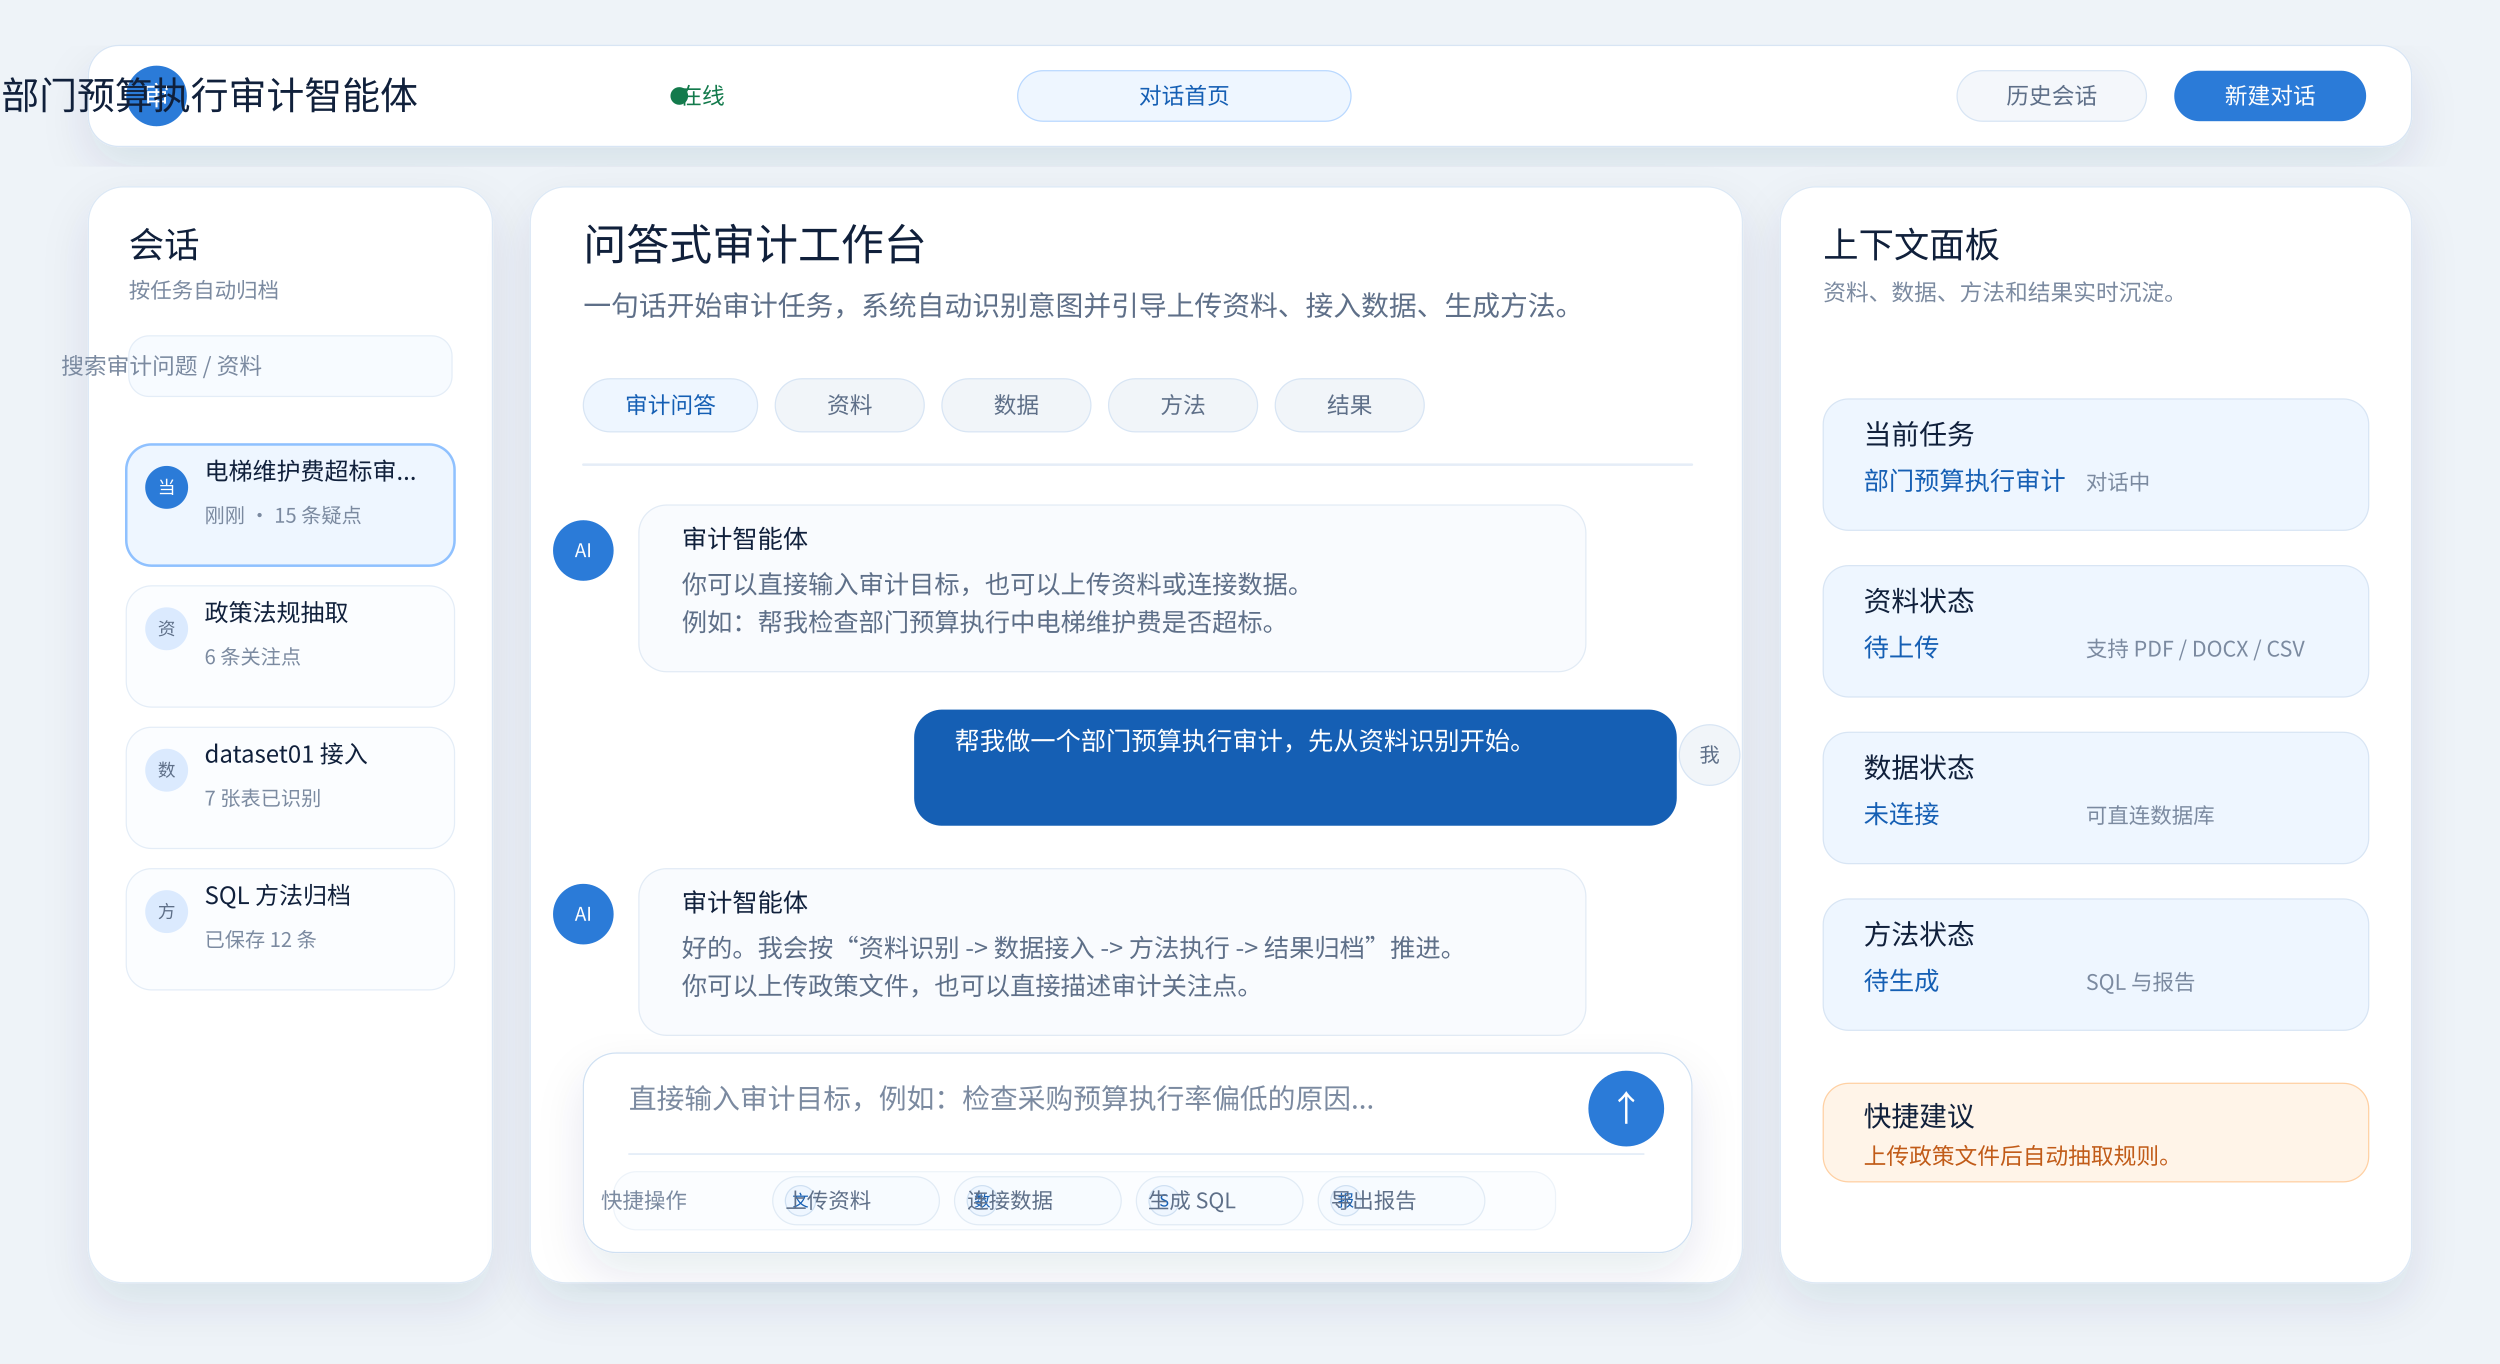
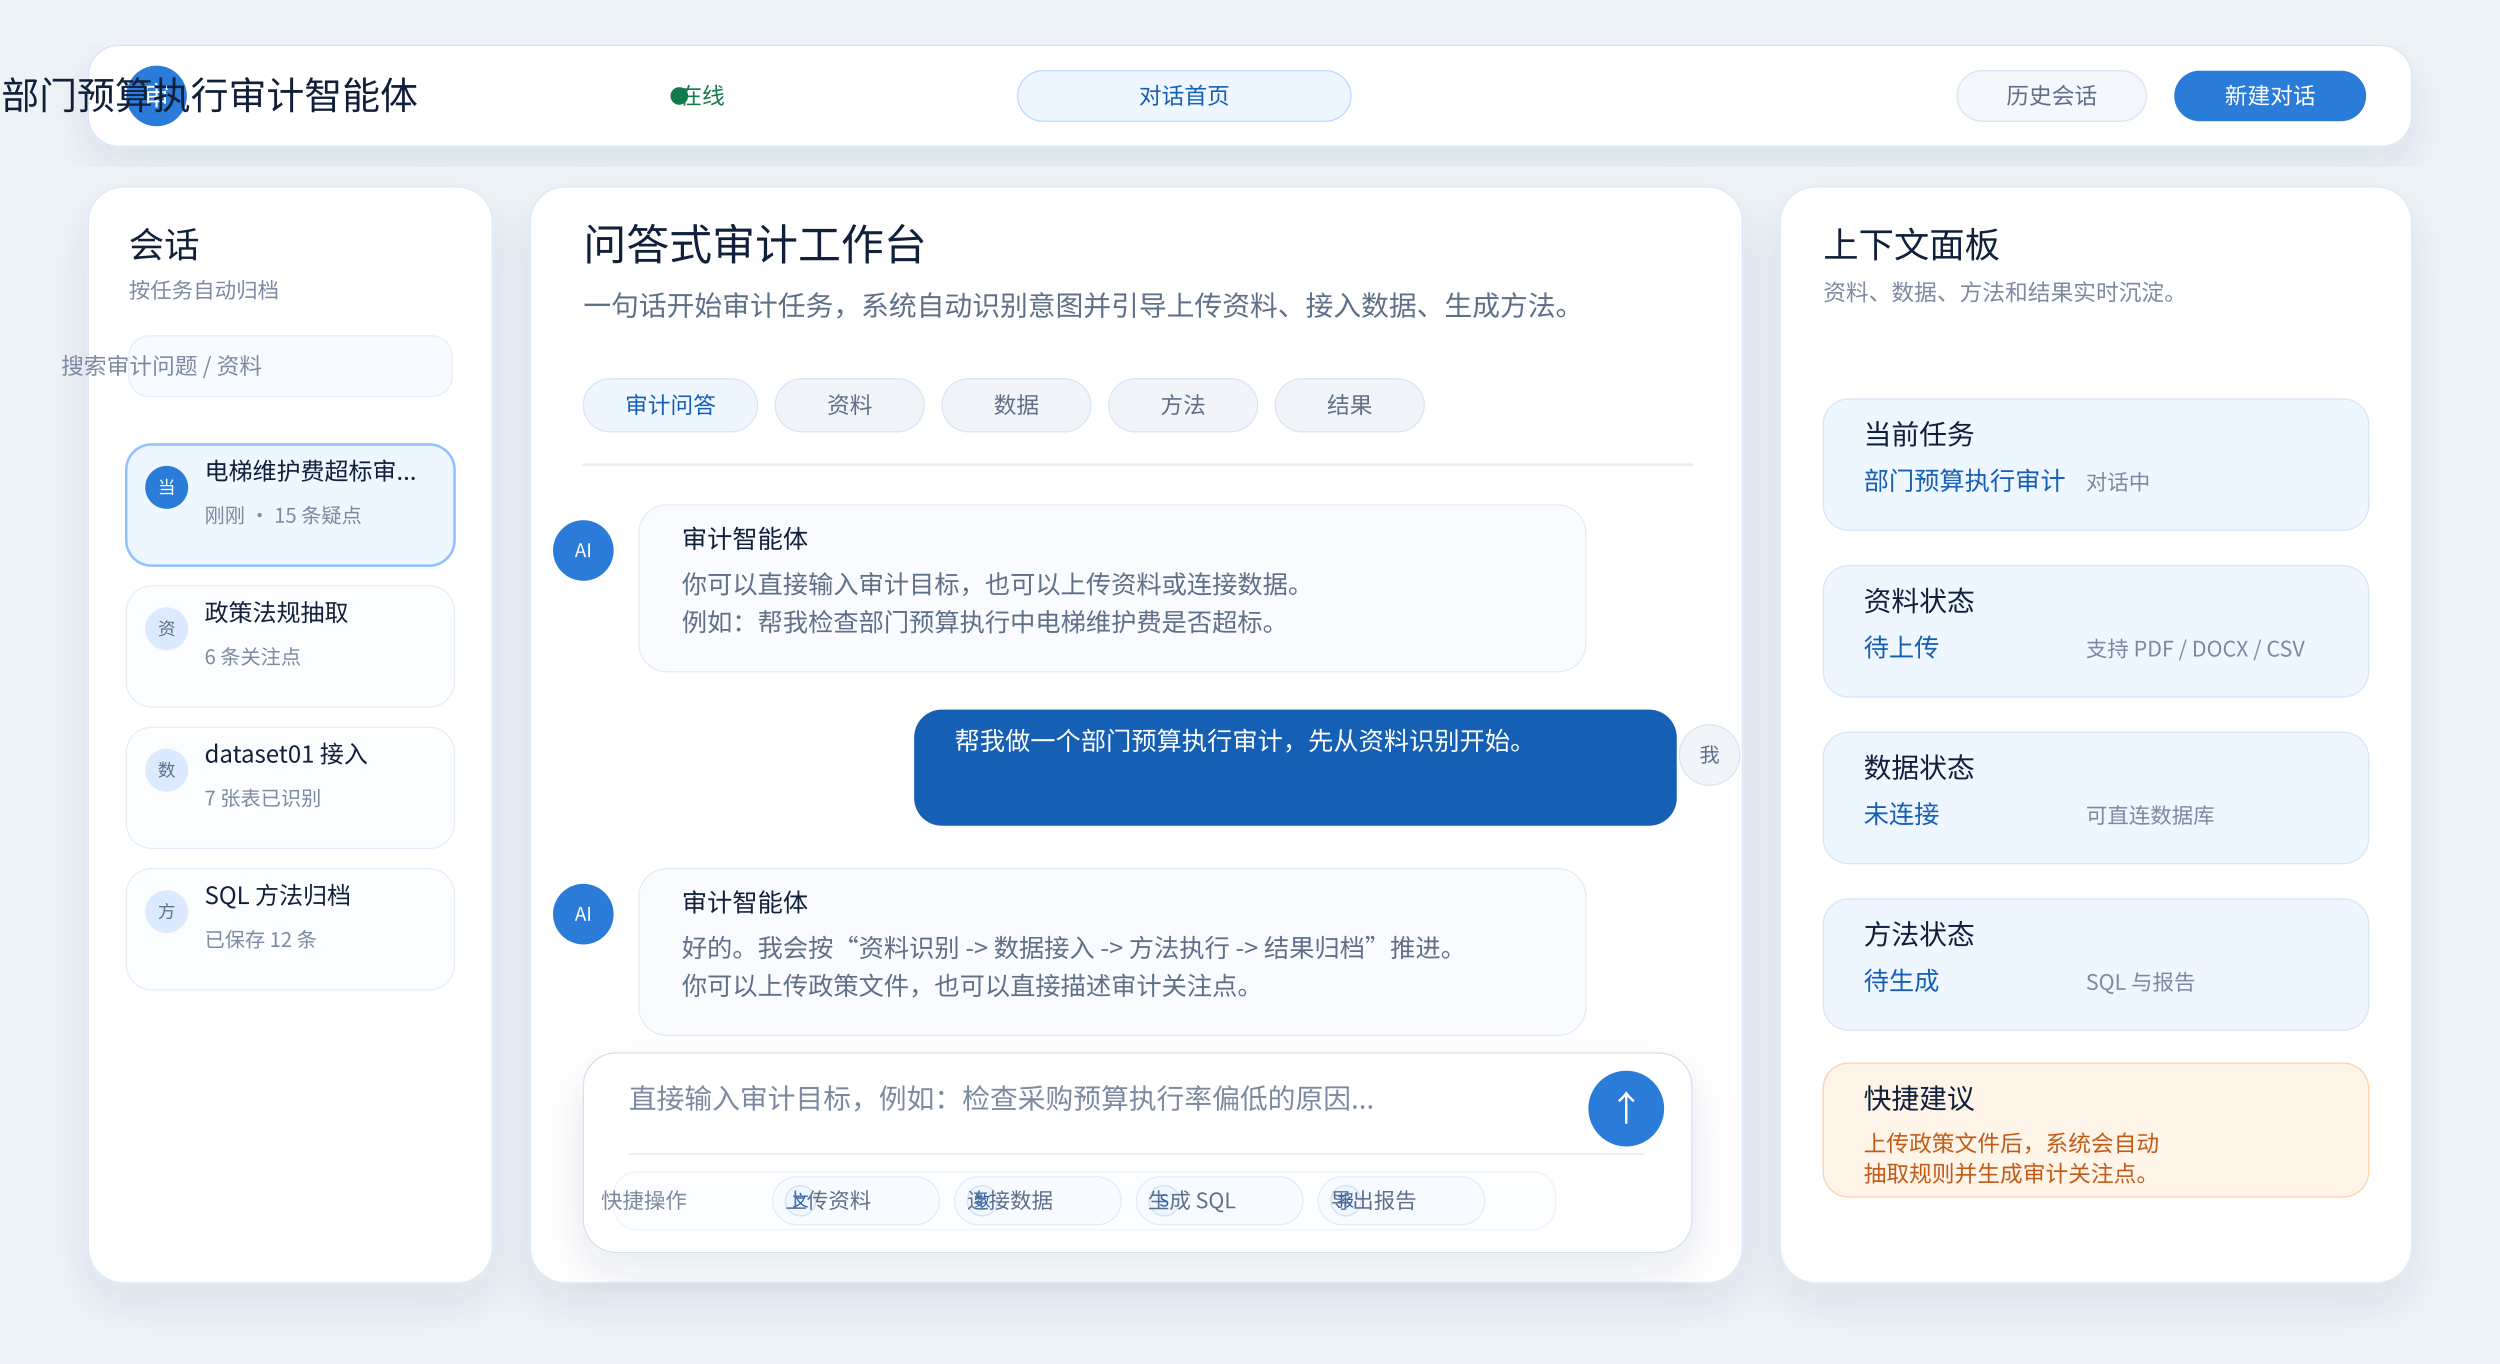
<svg xmlns="http://www.w3.org/2000/svg" width="1980" height="1080" viewBox="0 0 1980 1080" fill="none">
  <defs>
    <filter id="shadow" x="-20%" y="-20%" width="140%" height="140%">
      <feDropShadow dx="0" dy="16" stdDeviation="18" flood-color="#15345b" flood-opacity="0.10" />
    </filter>
  </defs>
  <rect width="1980" height="1080" fill="#eef3f8" />
  <rect x="70" y="36" width="1840" height="80" rx="24" fill="#ffffff" stroke="#d8e5f4" stroke-width="1" filter="url(#shadow)" />
  <circle cx="124" cy="76" r="24" fill="#2b7bd8" />
  <text x="124" y="76" fill="#ffffff" font-size="21" font-family="WenQuanYi Micro Hei, Noto Sans CJK SC, Microsoft YaHei, Arial, sans-serif" text-anchor="middle" dominant-baseline="middle">审</text>
  <text x="166" y="76" fill="#10203b" font-size="30" font-family="WenQuanYi Micro Hei, Noto Sans CJK SC, Microsoft YaHei, Arial, sans-serif" text-anchor="middle" dominant-baseline="middle">部门预算执行审计智能体</text>
  <circle cx="538" cy="76" r="7" fill="#137a4c" />
  <text x="556" y="76" fill="#137a4c" font-size="18" font-family="WenQuanYi Micro Hei, Noto Sans CJK SC, Microsoft YaHei, Arial, sans-serif" text-anchor="middle" dominant-baseline="middle">在线</text>
  <rect x="806" y="56" width="264" height="40" rx="20" fill="#eef6ff" stroke="#b9d8ff" stroke-width="1" />
  <text x="938" y="76" fill="#155fb4" font-size="18" font-family="WenQuanYi Micro Hei, Noto Sans CJK SC, Microsoft YaHei, Arial, sans-serif" text-anchor="middle" dominant-baseline="middle">对话首页</text>
  <rect x="1550" y="56" width="150" height="40" rx="20" fill="#f4f7fb" stroke="#d8e5f4" stroke-width="1" />
  <text x="1625" y="76" fill="#5e6f88" font-size="18" font-family="WenQuanYi Micro Hei, Noto Sans CJK SC, Microsoft YaHei, Arial, sans-serif" text-anchor="middle" dominant-baseline="middle">历史会话</text>
  <rect x="1722" y="56" width="152" height="40" rx="20" fill="#2b7bd8" />
  <text x="1798" y="76" fill="#ffffff" font-size="18" font-family="WenQuanYi Micro Hei, Noto Sans CJK SC, Microsoft YaHei, Arial, sans-serif" text-anchor="middle" dominant-baseline="middle">新建对话</text>
  <rect x="70" y="148" width="320" height="868" rx="28" fill="#ffffff" stroke="#dce8f5" stroke-width="1" filter="url(#shadow)" />
  <rect x="420" y="148" width="960" height="868" rx="28" fill="#ffffff" stroke="#dce8f5" stroke-width="1" filter="url(#shadow)" />
  <rect x="1410" y="148" width="500" height="868" rx="28" fill="#ffffff" stroke="#dce8f5" stroke-width="1" filter="url(#shadow)" />
  <text x="102" y="204" fill="#10203b" font-size="28" font-family="WenQuanYi Micro Hei, Noto Sans CJK SC, Microsoft YaHei, Arial, sans-serif" text-anchor="start" dominant-baseline="auto">会话</text>
  <text x="102" y="236" fill="#7b8aa0" font-size="17" font-family="WenQuanYi Micro Hei, Noto Sans CJK SC, Microsoft YaHei, Arial, sans-serif" text-anchor="start" dominant-baseline="auto">按任务自动归档</text>
  <rect x="102" y="266" width="256" height="48" rx="16" fill="#f7fbff" stroke="#e4edf7" stroke-width="1" />
  <text x="128" y="290" fill="#7b8aa0" font-size="18" font-family="WenQuanYi Micro Hei, Noto Sans CJK SC, Microsoft YaHei, Arial, sans-serif" text-anchor="middle" dominant-baseline="middle">搜索审计问题 / 资料</text>
  <rect x="100" y="352" width="260" height="96" rx="20" fill="#eef6ff" stroke="#8fc1ff" stroke-width="2" />
  <circle cx="132" cy="386" r="17" fill="#2b7bd8" />
  <text x="132" y="386" fill="#ffffff" font-size="14" font-family="WenQuanYi Micro Hei, Noto Sans CJK SC, Microsoft YaHei, Arial, sans-serif" text-anchor="middle" dominant-baseline="middle">当</text>
  <text x="162" y="380" fill="#10203b" font-size="19" font-family="WenQuanYi Micro Hei, Noto Sans CJK SC, Microsoft YaHei, Arial, sans-serif" text-anchor="start" dominant-baseline="auto">电梯维护费超标审...</text>
  <text x="162" y="414" fill="#7b8aa0" font-size="16" font-family="WenQuanYi Micro Hei, Noto Sans CJK SC, Microsoft YaHei, Arial, sans-serif" text-anchor="start" dominant-baseline="auto">刚刚 · 15 条疑点</text>
  <rect x="100" y="464" width="260" height="96" rx="20" fill="#fbfdff" stroke="#e4edf7" stroke-width="1" />
  <circle cx="132" cy="498" r="17" fill="#dbeafe" />
  <text x="132" y="498" fill="#5e6f88" font-size="14" font-family="WenQuanYi Micro Hei, Noto Sans CJK SC, Microsoft YaHei, Arial, sans-serif" text-anchor="middle" dominant-baseline="middle">资</text>
  <text x="162" y="492" fill="#10203b" font-size="19" font-family="WenQuanYi Micro Hei, Noto Sans CJK SC, Microsoft YaHei, Arial, sans-serif" text-anchor="start" dominant-baseline="auto">政策法规抽取</text>
  <text x="162" y="526" fill="#7b8aa0" font-size="16" font-family="WenQuanYi Micro Hei, Noto Sans CJK SC, Microsoft YaHei, Arial, sans-serif" text-anchor="start" dominant-baseline="auto">6 条关注点</text>
  <rect x="100" y="576" width="260" height="96" rx="20" fill="#fbfdff" stroke="#e4edf7" stroke-width="1" />
  <circle cx="132" cy="610" r="17" fill="#dbeafe" />
  <text x="132" y="610" fill="#5e6f88" font-size="14" font-family="WenQuanYi Micro Hei, Noto Sans CJK SC, Microsoft YaHei, Arial, sans-serif" text-anchor="middle" dominant-baseline="middle">数</text>
  <text x="162" y="604" fill="#10203b" font-size="19" font-family="WenQuanYi Micro Hei, Noto Sans CJK SC, Microsoft YaHei, Arial, sans-serif" text-anchor="start" dominant-baseline="auto">dataset01 接入</text>
  <text x="162" y="638" fill="#7b8aa0" font-size="16" font-family="WenQuanYi Micro Hei, Noto Sans CJK SC, Microsoft YaHei, Arial, sans-serif" text-anchor="start" dominant-baseline="auto">7 张表已识别</text>
  <rect x="100" y="688" width="260" height="96" rx="20" fill="#fbfdff" stroke="#e4edf7" stroke-width="1" />
  <circle cx="132" cy="722" r="17" fill="#dbeafe" />
  <text x="132" y="722" fill="#5e6f88" font-size="14" font-family="WenQuanYi Micro Hei, Noto Sans CJK SC, Microsoft YaHei, Arial, sans-serif" text-anchor="middle" dominant-baseline="middle">方</text>
  <text x="162" y="716" fill="#10203b" font-size="19" font-family="WenQuanYi Micro Hei, Noto Sans CJK SC, Microsoft YaHei, Arial, sans-serif" text-anchor="start" dominant-baseline="auto">SQL 方法归档</text>
  <text x="162" y="750" fill="#7b8aa0" font-size="16" font-family="WenQuanYi Micro Hei, Noto Sans CJK SC, Microsoft YaHei, Arial, sans-serif" text-anchor="start" dominant-baseline="auto">已保存 12 条</text>
  <text x="462" y="206" fill="#10203b" font-size="34" font-family="WenQuanYi Micro Hei, Noto Sans CJK SC, Microsoft YaHei, Arial, sans-serif" text-anchor="start" dominant-baseline="auto">问答式审计工作台</text>
  <text x="462" y="250" fill="#5e6f88" font-size="22" font-family="WenQuanYi Micro Hei, Noto Sans CJK SC, Microsoft YaHei, Arial, sans-serif" text-anchor="start" dominant-baseline="auto">一句话开始审计任务，系统自动识别意图并引导上传资料、接入数据、生成方法。</text>
  <rect x="462" y="300" width="138" height="42" rx="21" fill="#eef6ff" stroke="#d8e5f4" stroke-width="1" />
  <text x="531" y="321" fill="#155fb4" font-size="18" font-family="WenQuanYi Micro Hei, Noto Sans CJK SC, Microsoft YaHei, Arial, sans-serif" text-anchor="middle" dominant-baseline="middle">审计问答</text>
  <rect x="614" y="300" width="118" height="42" rx="21" fill="#f1f5f9" stroke="#d8e5f4" stroke-width="1" />
  <text x="673" y="321" fill="#5e6f88" font-size="18" font-family="WenQuanYi Micro Hei, Noto Sans CJK SC, Microsoft YaHei, Arial, sans-serif" text-anchor="middle" dominant-baseline="middle">资料</text>
  <rect x="746" y="300" width="118" height="42" rx="21" fill="#f1f5f9" stroke="#d8e5f4" stroke-width="1" />
  <text x="805" y="321" fill="#5e6f88" font-size="18" font-family="WenQuanYi Micro Hei, Noto Sans CJK SC, Microsoft YaHei, Arial, sans-serif" text-anchor="middle" dominant-baseline="middle">数据</text>
  <rect x="878" y="300" width="118" height="42" rx="21" fill="#f1f5f9" stroke="#d8e5f4" stroke-width="1" />
  <text x="937" y="321" fill="#5e6f88" font-size="18" font-family="WenQuanYi Micro Hei, Noto Sans CJK SC, Microsoft YaHei, Arial, sans-serif" text-anchor="middle" dominant-baseline="middle">方法</text>
  <rect x="1010" y="300" width="118" height="42" rx="21" fill="#f1f5f9" stroke="#d8e5f4" stroke-width="1" />
  <text x="1069" y="321" fill="#5e6f88" font-size="18" font-family="WenQuanYi Micro Hei, Noto Sans CJK SC, Microsoft YaHei, Arial, sans-serif" text-anchor="middle" dominant-baseline="middle">结果</text>
  <line x1="462" y1="368" x2="1340" y2="368" stroke="#e5edf7" stroke-width="2" stroke-linecap="round" />
  <text x="1444" y="204" fill="#10203b" font-size="28" font-family="WenQuanYi Micro Hei, Noto Sans CJK SC, Microsoft YaHei, Arial, sans-serif" text-anchor="start" dominant-baseline="auto">上下文面板</text>
  <text x="1444" y="238" fill="#7b8aa0" font-size="18" font-family="WenQuanYi Micro Hei, Noto Sans CJK SC, Microsoft YaHei, Arial, sans-serif" text-anchor="start" dominant-baseline="auto">资料、数据、方法和结果实时沉淀。</text>
  <circle cx="462" cy="436" r="24" fill="#2b7bd8" />
  <text x="462" y="436" fill="#ffffff" font-size="15" font-family="WenQuanYi Micro Hei, Noto Sans CJK SC, Microsoft YaHei, Arial, sans-serif" text-anchor="middle" dominant-baseline="middle">AI</text>
  <rect x="506" y="400" width="750" height="132" rx="22" fill="#f9fbfe" stroke="#e2ebf5" stroke-width="1" />
  <text x="540" y="434" fill="#10203b" font-size="20" font-family="WenQuanYi Micro Hei, Noto Sans CJK SC, Microsoft YaHei, Arial, sans-serif" text-anchor="start" dominant-baseline="auto">审计智能体</text>
  <text x="540" y="470" fill="#5e6f88" font-size="20" font-family="WenQuanYi Micro Hei, Noto Sans CJK SC, Microsoft YaHei, Arial, sans-serif" text-anchor="start" dominant-baseline="auto">你可以直接输入审计目标，也可以上传资料或连接数据。</text>
  <text x="540" y="500" fill="#5e6f88" font-size="20" font-family="WenQuanYi Micro Hei, Noto Sans CJK SC, Microsoft YaHei, Arial, sans-serif" text-anchor="start" dominant-baseline="auto">例如：帮我检查部门预算执行中电梯维护费是否超标。</text>
  <rect x="724" y="562" width="604" height="92" rx="22" fill="#155fb4" />
  <text x="756" y="594" fill="#ffffff" font-size="20" font-family="WenQuanYi Micro Hei, Noto Sans CJK SC, Microsoft YaHei, Arial, sans-serif" text-anchor="start" dominant-baseline="auto">帮我做一个部门预算执行审计，先从资料识别开始。</text>
  <circle cx="1354" cy="598" r="24" fill="#f1f5f9" stroke="#d8e5f4" stroke-width="1" />
  <text x="1354" y="598" fill="#5e6f88" font-size="16" font-family="WenQuanYi Micro Hei, Noto Sans CJK SC, Microsoft YaHei, Arial, sans-serif" text-anchor="middle" dominant-baseline="middle">我</text>
  <circle cx="462" cy="724" r="24" fill="#2b7bd8" />
  <text x="462" y="724" fill="#ffffff" font-size="15" font-family="WenQuanYi Micro Hei, Noto Sans CJK SC, Microsoft YaHei, Arial, sans-serif" text-anchor="middle" dominant-baseline="middle">AI</text>
  <rect x="506" y="688" width="750" height="132" rx="22" fill="#f9fbfe" stroke="#e2ebf5" stroke-width="1" />
  <text x="540" y="722" fill="#10203b" font-size="20" font-family="WenQuanYi Micro Hei, Noto Sans CJK SC, Microsoft YaHei, Arial, sans-serif" text-anchor="start" dominant-baseline="auto">审计智能体</text>
  <text x="540" y="758" fill="#5e6f88" font-size="20" font-family="WenQuanYi Micro Hei, Noto Sans CJK SC, Microsoft YaHei, Arial, sans-serif" text-anchor="start" dominant-baseline="auto">好的。我会按“资料识别 -&gt; 数据接入 -&gt; 方法执行 -&gt; 结果归档”推进。</text>
  <text x="540" y="788" fill="#5e6f88" font-size="20" font-family="WenQuanYi Micro Hei, Noto Sans CJK SC, Microsoft YaHei, Arial, sans-serif" text-anchor="start" dominant-baseline="auto">你可以上传政策文件，也可以直接描述审计关注点。</text>
  <rect x="462" y="834" width="878" height="158" rx="26" fill="#ffffff" stroke="#cfe0f2" stroke-width="1" filter="url(#shadow)" />
  <text x="498" y="878" fill="#7b8aa0" font-size="22" font-family="WenQuanYi Micro Hei, Noto Sans CJK SC, Microsoft YaHei, Arial, sans-serif" text-anchor="start" dominant-baseline="auto">直接输入审计目标，例如：检查采购预算执行率偏低的原因...</text>
  <circle cx="1288" cy="878" r="30" fill="#2b7bd8" />
  <text x="1288" y="878" fill="#ffffff" font-size="28" font-family="WenQuanYi Micro Hei, Noto Sans CJK SC, Microsoft YaHei, Arial, sans-serif" text-anchor="middle" dominant-baseline="middle">↑</text>
  <line x1="498" y1="914" x2="1302" y2="914" stroke="#d8e5f4" stroke-width="1" stroke-linecap="round" />
  <rect x="486" y="928" width="746" height="46" rx="18" fill="#fbfdff" stroke="#edf3f9" stroke-width="1" />
  <text x="510" y="951" fill="#7b8aa0" font-size="17" font-family="WenQuanYi Micro Hei, Noto Sans CJK SC, Microsoft YaHei, Arial, sans-serif" text-anchor="middle" dominant-baseline="middle">快捷操作</text>
  <rect x="612" y="932" width="132" height="38" rx="19" fill="#f7fbff" stroke="#e1ebf5" stroke-width="1" />
  <circle cx="634" cy="951" r="12" fill="#eef6ff" stroke="#cfe0f2" stroke-width="1" />
  <text x="634" y="951" fill="#155fb4" font-size="13" font-family="WenQuanYi Micro Hei, Noto Sans CJK SC, Microsoft YaHei, Arial, sans-serif" text-anchor="middle" dominant-baseline="middle">文</text>
  <text x="656" y="951" fill="#5e6f88" font-size="17" font-family="WenQuanYi Micro Hei, Noto Sans CJK SC, Microsoft YaHei, Arial, sans-serif" text-anchor="middle" dominant-baseline="middle">上传资料</text>
  <rect x="756" y="932" width="132" height="38" rx="19" fill="#f7fbff" stroke="#e1ebf5" stroke-width="1" />
  <circle cx="778" cy="951" r="12" fill="#eef6ff" stroke="#cfe0f2" stroke-width="1" />
  <text x="778" y="951" fill="#155fb4" font-size="13" font-family="WenQuanYi Micro Hei, Noto Sans CJK SC, Microsoft YaHei, Arial, sans-serif" text-anchor="middle" dominant-baseline="middle">数</text>
  <text x="800" y="951" fill="#5e6f88" font-size="17" font-family="WenQuanYi Micro Hei, Noto Sans CJK SC, Microsoft YaHei, Arial, sans-serif" text-anchor="middle" dominant-baseline="middle">连接数据</text>
  <rect x="900" y="932" width="132" height="38" rx="19" fill="#f7fbff" stroke="#e1ebf5" stroke-width="1" />
  <circle cx="922" cy="951" r="12" fill="#eef6ff" stroke="#cfe0f2" stroke-width="1" />
  <text x="922" y="951" fill="#155fb4" font-size="13" font-family="WenQuanYi Micro Hei, Noto Sans CJK SC, Microsoft YaHei, Arial, sans-serif" text-anchor="middle" dominant-baseline="middle">S</text>
  <text x="944" y="951" fill="#5e6f88" font-size="17" font-family="WenQuanYi Micro Hei, Noto Sans CJK SC, Microsoft YaHei, Arial, sans-serif" text-anchor="middle" dominant-baseline="middle">生成 SQL</text>
  <rect x="1044" y="932" width="132" height="38" rx="19" fill="#f7fbff" stroke="#e1ebf5" stroke-width="1" />
  <circle cx="1066" cy="951" r="12" fill="#eef6ff" stroke="#cfe0f2" stroke-width="1" />
  <text x="1066" y="951" fill="#155fb4" font-size="13" font-family="WenQuanYi Micro Hei, Noto Sans CJK SC, Microsoft YaHei, Arial, sans-serif" text-anchor="middle" dominant-baseline="middle">报</text>
  <text x="1088" y="951" fill="#5e6f88" font-size="17" font-family="WenQuanYi Micro Hei, Noto Sans CJK SC, Microsoft YaHei, Arial, sans-serif" text-anchor="middle" dominant-baseline="middle">导出报告</text>
  <rect x="1444" y="316" width="432" height="104" rx="20" fill="#eef6ff" stroke="#d8e5f4" stroke-width="1" />
  <text x="1476" y="352" fill="#10203b" font-size="22" font-family="WenQuanYi Micro Hei, Noto Sans CJK SC, Microsoft YaHei, Arial, sans-serif" text-anchor="start" dominant-baseline="auto">当前任务</text>
  <text x="1476" y="388" fill="#155fb4" font-size="20" font-family="WenQuanYi Micro Hei, Noto Sans CJK SC, Microsoft YaHei, Arial, sans-serif" text-anchor="start" dominant-baseline="auto">部门预算执行审计</text>
  <text x="1652" y="388" fill="#7b8aa0" font-size="17" font-family="WenQuanYi Micro Hei, Noto Sans CJK SC, Microsoft YaHei, Arial, sans-serif" text-anchor="start" dominant-baseline="auto">对话中</text>
  <rect x="1444" y="448" width="432" height="104" rx="20" fill="#eef6ff" stroke="#d8e5f4" stroke-width="1" />
  <text x="1476" y="484" fill="#10203b" font-size="22" font-family="WenQuanYi Micro Hei, Noto Sans CJK SC, Microsoft YaHei, Arial, sans-serif" text-anchor="start" dominant-baseline="auto">资料状态</text>
  <text x="1476" y="520" fill="#155fb4" font-size="20" font-family="WenQuanYi Micro Hei, Noto Sans CJK SC, Microsoft YaHei, Arial, sans-serif" text-anchor="start" dominant-baseline="auto">待上传</text>
  <text x="1652" y="520" fill="#7b8aa0" font-size="17" font-family="WenQuanYi Micro Hei, Noto Sans CJK SC, Microsoft YaHei, Arial, sans-serif" text-anchor="start" dominant-baseline="auto">支持 PDF / DOCX / CSV</text>
  <rect x="1444" y="580" width="432" height="104" rx="20" fill="#eef6ff" stroke="#d8e5f4" stroke-width="1" />
  <text x="1476" y="616" fill="#10203b" font-size="22" font-family="WenQuanYi Micro Hei, Noto Sans CJK SC, Microsoft YaHei, Arial, sans-serif" text-anchor="start" dominant-baseline="auto">数据状态</text>
  <text x="1476" y="652" fill="#155fb4" font-size="20" font-family="WenQuanYi Micro Hei, Noto Sans CJK SC, Microsoft YaHei, Arial, sans-serif" text-anchor="start" dominant-baseline="auto">未连接</text>
  <text x="1652" y="652" fill="#7b8aa0" font-size="17" font-family="WenQuanYi Micro Hei, Noto Sans CJK SC, Microsoft YaHei, Arial, sans-serif" text-anchor="start" dominant-baseline="auto">可直连数据库</text>
  <rect x="1444" y="712" width="432" height="104" rx="20" fill="#eef6ff" stroke="#d8e5f4" stroke-width="1" />
  <text x="1476" y="748" fill="#10203b" font-size="22" font-family="WenQuanYi Micro Hei, Noto Sans CJK SC, Microsoft YaHei, Arial, sans-serif" text-anchor="start" dominant-baseline="auto">方法状态</text>
  <text x="1476" y="784" fill="#155fb4" font-size="20" font-family="WenQuanYi Micro Hei, Noto Sans CJK SC, Microsoft YaHei, Arial, sans-serif" text-anchor="start" dominant-baseline="auto">待生成</text>
  <text x="1652" y="784" fill="#7b8aa0" font-size="17" font-family="WenQuanYi Micro Hei, Noto Sans CJK SC, Microsoft YaHei, Arial, sans-serif" text-anchor="start" dominant-baseline="auto">SQL 与报告</text>
-   <rect x="1444" y="858" width="432" height="78" rx="20" fill="#fff4e8" stroke="#ffd0a3" stroke-width="1" />
-   <text x="1476" y="892" fill="#10203b" font-size="22" font-family="WenQuanYi Micro Hei, Noto Sans CJK SC, Microsoft YaHei, Arial, sans-serif" text-anchor="start" dominant-baseline="auto">快捷建议</text>
-   <text x="1476" y="922" fill="#c15b18" font-size="18" font-family="WenQuanYi Micro Hei, Noto Sans CJK SC, Microsoft YaHei, Arial, sans-serif" text-anchor="start" dominant-baseline="auto">上传政策文件后自动抽取规则。</text>
+   <rect x="1444" y="842" width="432" height="106" rx="20" fill="#fff4e8" stroke="#ffd0a3" stroke-width="1" />
+   <text x="1476" y="878" fill="#10203b" font-size="22" font-family="WenQuanYi Micro Hei, Noto Sans CJK SC, Microsoft YaHei, Arial, sans-serif" text-anchor="start" dominant-baseline="auto">快捷建议</text>
+   <text x="1476" y="912" fill="#c15b18" font-size="18" font-family="WenQuanYi Micro Hei, Noto Sans CJK SC, Microsoft YaHei, Arial, sans-serif" text-anchor="start" dominant-baseline="auto">上传政策文件后，系统会自动</text>
+   <text x="1476" y="936" fill="#c15b18" font-size="18" font-family="WenQuanYi Micro Hei, Noto Sans CJK SC, Microsoft YaHei, Arial, sans-serif" text-anchor="start" dominant-baseline="auto">抽取规则并生成审计关注点。</text>
</svg>
